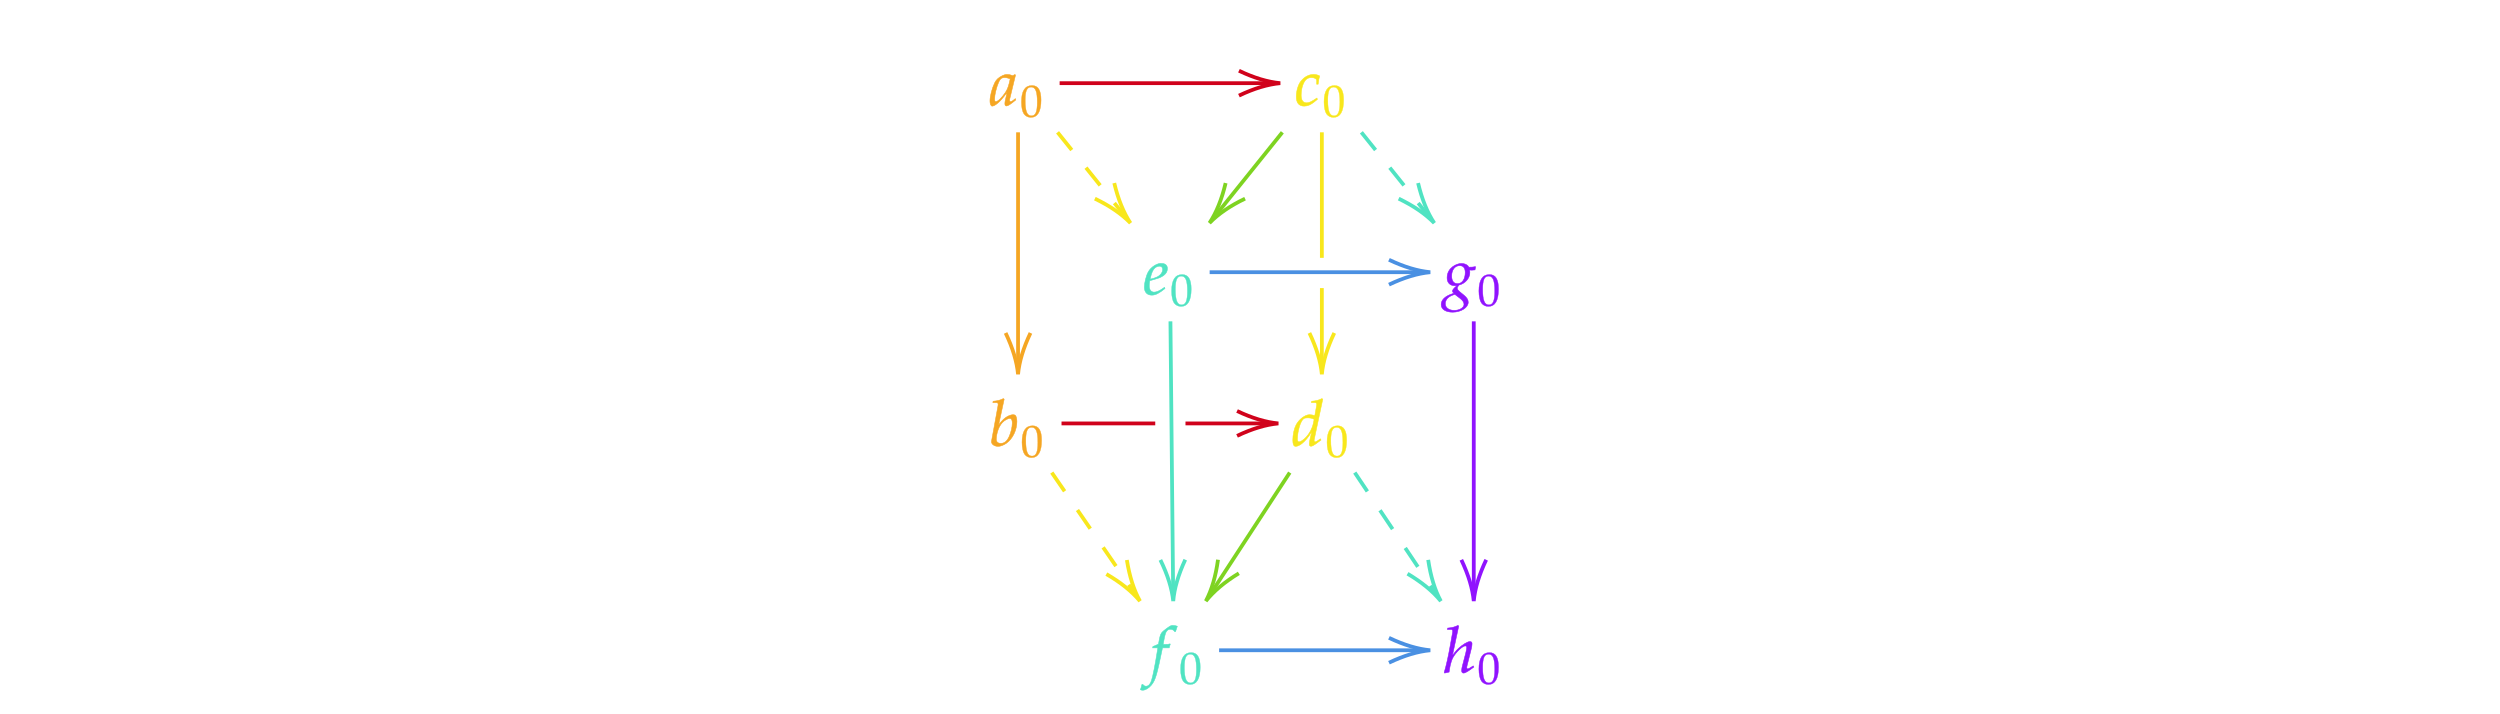
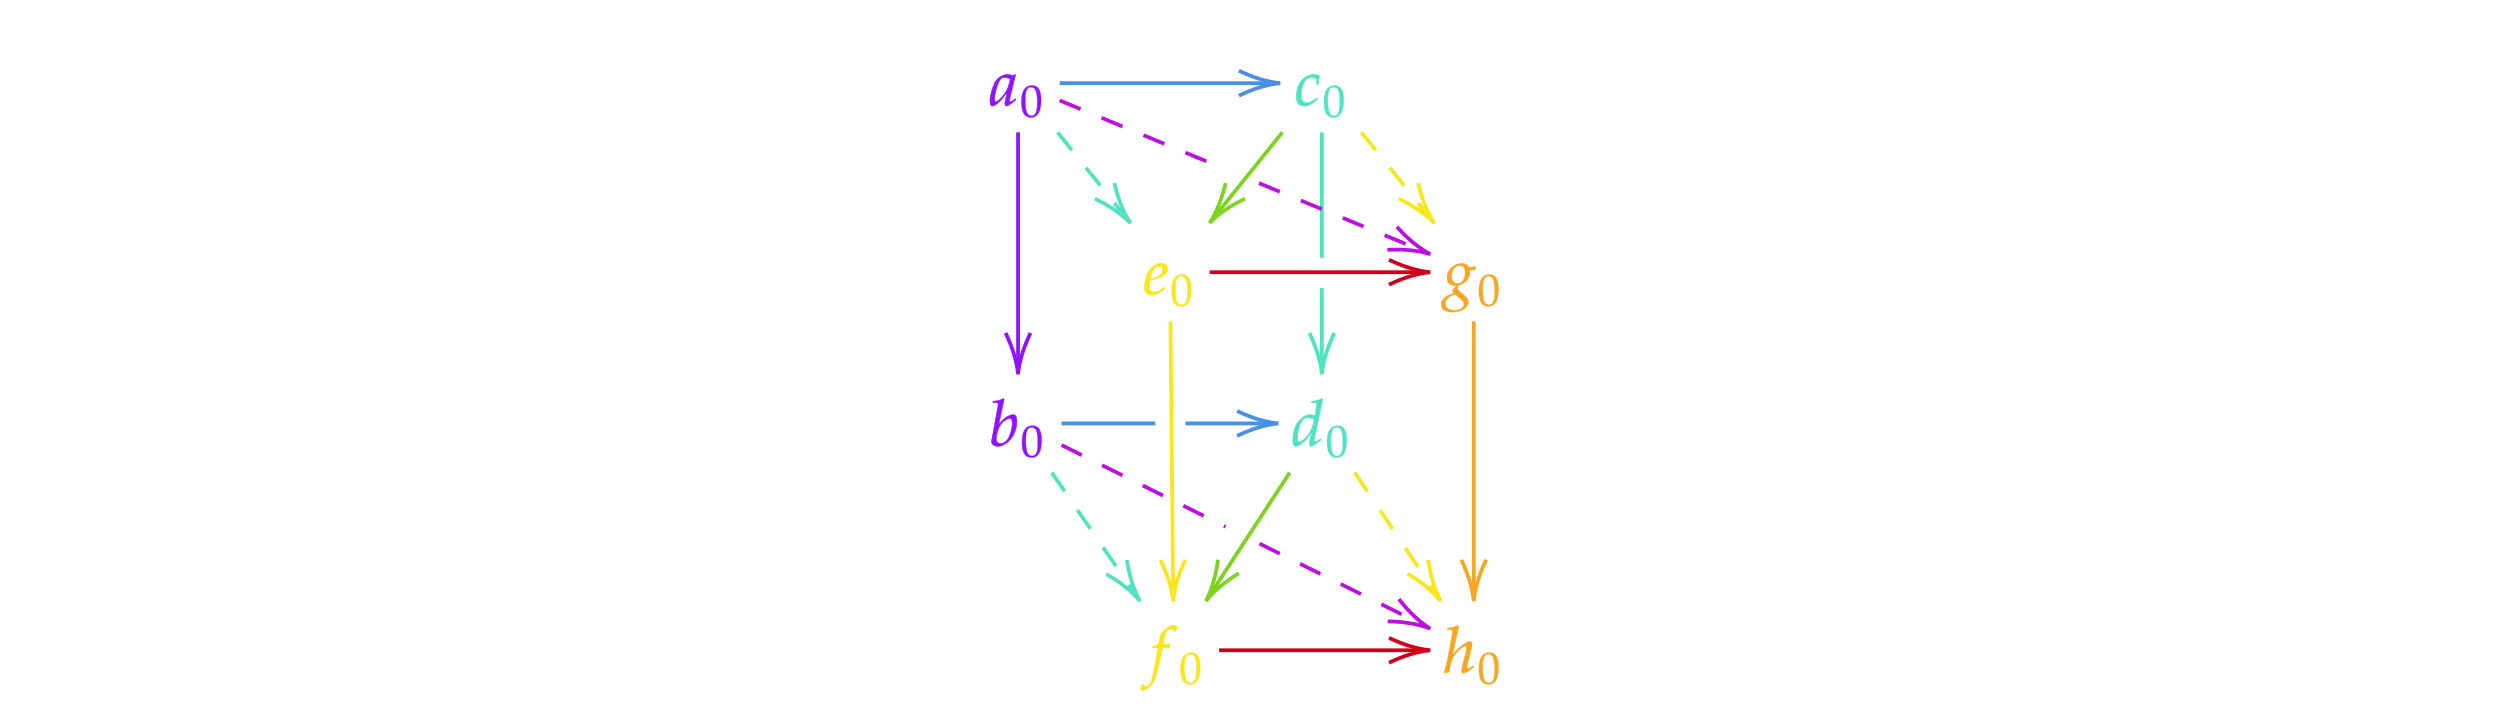
<svg xmlns="http://www.w3.org/2000/svg" x="0" y="0" width="661.267" height="188.8" style="         width:661.267px;         height:188.8px;         background: transparent;         fill: none; ">
  <svg class="role-diagram-draw-area">
    <g class="shapes-region" style="stroke: black; fill: none;">
      <g />
    </g>
    <g>
      <g class="connection-group">
        <g class="arrow-line">
-           <path class="connection real" stroke-dasharray="" d="  M280.28,22 L336.64,22" style="stroke: rgb(208, 2, 27); stroke-width: 1px; fill: none; fill-opacity: 1; stroke-opacity: 1;" />
-           <g stroke="rgb(208,2,27)" transform="matrix(-1,1.2246467991473532e-16,-1.2246467991473532e-16,-1,338.6389,22)" style="stroke: rgb(208, 2, 27); stroke-width: 1px;" stroke-opacity="1">
-             <path d=" M10.93,-3.29 Q4.96,-0.45 0,0 Q4.96,0.45 10.93,3.29" />
-           </g>
-         </g>
-       </g>
-       <g class="connection-group">
-         <g class="arrow-line">
-           <path class="connection real" stroke-dasharray="" d="  M319.96,72 L376.32,72" style="stroke: rgb(74, 144, 226); stroke-width: 1px; fill: none; fill-opacity: 1; stroke-opacity: 1;" />
-           <g stroke="rgb(74,144,226)" transform="matrix(-1,1.2246467991473532e-16,-1.2246467991473532e-16,-1,378.3189,72)" style="stroke: rgb(74, 144, 226); stroke-width: 1px;" stroke-opacity="1">
-             <path d=" M10.93,-3.29 Q4.96,-0.45 0,0 Q4.96,0.45 10.93,3.29" />
-           </g>
-         </g>
-       </g>
-       <g class="connection-group">
-         <g class="arrow-line">
-           <path class="connection real" stroke-dasharray="" d="  M322.46,172 L376.32,172" style="stroke: rgb(74, 144, 226); stroke-width: 1px; fill: none; fill-opacity: 1; stroke-opacity: 1;" />
-           <g stroke="rgb(74,144,226)" transform="matrix(-1,1.2246467991473532e-16,-1.2246467991473532e-16,-1,378.3189,172)" style="stroke: rgb(74, 144, 226); stroke-width: 1px;" stroke-opacity="1">
-             <path d=" M10.93,-3.29 Q4.96,-0.45 0,0 Q4.96,0.45 10.93,3.29" />
-           </g>
-         </g>
-       </g>
-       <g class="connection-group">
-         <g class="arrow-line">
-           <path class="connection real" stroke-dasharray="" d="  M280.78,112 L305.57,112 M313.57,112 L336.14,112" style="stroke: rgb(208, 2, 27); stroke-width: 1px; fill: none; fill-opacity: 1; stroke-opacity: 1;" />
-           <g stroke="rgb(208,2,27)" transform="matrix(-1,1.2246467991473532e-16,-1.2246467991473532e-16,-1,338.1389,112)" style="stroke: rgb(208, 2, 27); stroke-width: 1px;" stroke-opacity="1">
-             <path d=" M10.93,-3.29 Q4.96,-0.45 0,0 Q4.96,0.45 10.93,3.29" />
-           </g>
-         </g>
-       </g>
-       <g class="connection-group">
-         <g class="arrow-line">
-           <path class="connection real" stroke-dasharray="" d="  M269.28,35 L269.28,97" style="stroke: rgb(245, 166, 35); stroke-width: 1px; fill: none; fill-opacity: 1; stroke-opacity: 1;" />
-           <g stroke="rgb(245,166,35)" transform="matrix(-1.8369701987210297e-16,-1,1,-1.8369701987210297e-16,269.279,99)" style="stroke: rgb(245, 166, 35); stroke-width: 1px;" stroke-opacity="1">
-             <path d=" M10.93,-3.29 Q4.96,-0.45 0,0 Q4.96,0.45 10.93,3.29" />
-           </g>
-         </g>
-       </g>
-       <g class="connection-group">
-         <g class="arrow-line">
-           <path class="connection real" stroke-dasharray="" d="  M349.64,35 L349.64,68.2 M349.64,76.2 L349.64,97" style="stroke: rgb(248, 231, 28); stroke-width: 1px; fill: none; fill-opacity: 1; stroke-opacity: 1;" />
-           <g stroke="rgb(248,231,28)" transform="matrix(-1.8369701987210297e-16,-1,1,-1.8369701987210297e-16,349.6389,99)" style="stroke: rgb(248, 231, 28); stroke-width: 1px;" stroke-opacity="1">
-             <path d=" M10.93,-3.29 Q4.96,-0.45 0,0 Q4.96,0.45 10.93,3.29" />
-           </g>
-         </g>
-       </g>
-       <g class="connection-group">
-         <g class="arrow-line">
-           <path class="connection real" stroke-dasharray="" d="  M309.59,85 L310.31,157" style="stroke: rgb(80, 227, 194); stroke-width: 1px; fill: none; fill-opacity: 1; stroke-opacity: 1;" />
-           <g stroke="rgb(80,227,194)" transform="matrix(-0.009948213,-0.9999505,0.9999505,-0.009948213,310.3289,159)" style="stroke: rgb(80, 227, 194); stroke-width: 1px;" stroke-opacity="1">
-             <path d=" M10.93,-3.29 Q4.96,-0.45 0,0 Q4.96,0.45 10.93,3.29" />
-           </g>
-         </g>
-       </g>
-       <g class="connection-group">
-         <g class="arrow-line">
-           <path class="connection real" stroke-dasharray="" d="  M389.82,85 L389.82,157" style="stroke: rgb(144, 19, 254); stroke-width: 1px; fill: none; fill-opacity: 1; stroke-opacity: 1;" />
-           <g stroke="rgb(144,19,254)" transform="matrix(-1.8369701987210297e-16,-1,1,-1.8369701987210297e-16,389.8189,159)" style="stroke: rgb(144, 19, 254); stroke-width: 1px;" stroke-opacity="1">
-             <path d=" M10.93,-3.29 Q4.96,-0.45 0,0 Q4.96,0.45 10.93,3.29" />
-           </g>
-         </g>
-       </g>
-       <g class="connection-group">
-         <g class="arrow-line">
-           <path class="connection real" stroke-dasharray="6 6" d="  M279.73,35 L297.76,57.44" style="stroke: rgb(248, 231, 28); stroke-width: 1px; fill: none; fill-opacity: 1; stroke-opacity: 1;" />
-           <g stroke="rgb(248,231,28)" transform="matrix(-0.6264678,-0.7794473,0.7794473,-0.6264678,299.0121,59)" style="stroke: rgb(248, 231, 28); stroke-width: 1px;" stroke-opacity="1">
-             <path d=" M10.93,-3.29 Q4.96,-0.45 0,0 Q4.96,0.45 10.93,3.29" />
-           </g>
-         </g>
-       </g>
-       <g class="connection-group">
-         <g class="arrow-line">
-           <path class="connection real" stroke-dasharray="" d="  M339.19,35 L321.16,57.44" style="stroke: rgb(126, 211, 33); stroke-width: 1px; fill: none; fill-opacity: 1; stroke-opacity: 1;" />
-           <g stroke="rgb(126,211,33)" transform="matrix(0.6264678,-0.7794473,0.7794473,0.6264678,319.9057,59)" style="stroke: rgb(126, 211, 33); stroke-width: 1px;" stroke-opacity="1">
-             <path d=" M10.93,-3.29 Q4.96,-0.45 0,0 Q4.96,0.45 10.93,3.29" />
-           </g>
-         </g>
-       </g>
-       <g class="connection-group">
-         <g class="arrow-line">
-           <path class="connection real" stroke-dasharray="6 6" d="  M360.09,35 L378.12,57.44" style="stroke: rgb(80, 227, 194); stroke-width: 1px; fill: none; fill-opacity: 1; stroke-opacity: 1;" />
-           <g stroke="rgb(80,227,194)" transform="matrix(-0.6264678,-0.7794473,0.7794473,-0.6264678,379.3721,59)" style="stroke: rgb(80, 227, 194); stroke-width: 1px;" stroke-opacity="1">
-             <path d=" M10.93,-3.29 Q4.96,-0.45 0,0 Q4.96,0.45 10.93,3.29" />
-           </g>
-         </g>
-       </g>
-       <g class="connection-group">
-         <g class="arrow-line">
-           <path class="connection real" stroke-dasharray="" d="  M341.15,125 L320.04,157.33" style="stroke: rgb(126, 211, 33); stroke-width: 1px; fill: none; fill-opacity: 1; stroke-opacity: 1;" />
-           <g stroke="rgb(126,211,33)" transform="matrix(0.5466867,-0.8373373,0.8373373,0.5466867,318.9479,159)" style="stroke: rgb(126, 211, 33); stroke-width: 1px;" stroke-opacity="1">
-             <path d=" M10.93,-3.29 Q4.96,-0.45 0,0 Q4.96,0.45 10.93,3.29" />
-           </g>
-         </g>
-       </g>
-       <g class="connection-group">
-         <g class="arrow-line">
-           <path class="connection real" stroke-dasharray="6 6" d="  M358.34,125 L380,157.34" style="stroke: rgb(80, 227, 194); stroke-width: 1px; fill: none; fill-opacity: 1; stroke-opacity: 1;" />
-           <g stroke="rgb(80,227,194)" transform="matrix(-0.5564406,-0.8308874,0.8308874,-0.5564406,381.1132,159)" style="stroke: rgb(80, 227, 194); stroke-width: 1px;" stroke-opacity="1">
-             <path d=" M10.93,-3.29 Q4.96,-0.45 0,0 Q4.96,0.45 10.93,3.29" />
-           </g>
-         </g>
-       </g>
-       <g class="connection-group">
-         <g class="arrow-line">
-           <path class="connection real" stroke-dasharray="6 6" d="  M278.2,125 L300.4,157.35" style="stroke: rgb(248, 231, 28); stroke-width: 1px; fill: none; fill-opacity: 1; stroke-opacity: 1;" />
-           <g stroke="rgb(248,231,28)" transform="matrix(-0.5658308,-0.8245214,0.8245214,-0.5658308,301.5366,159)" style="stroke: rgb(248, 231, 28); stroke-width: 1px;" stroke-opacity="1">
+           <path class="connection real" stroke-dasharray="" d="  M280.28,22 L336.64,22" style="stroke: rgb(74, 144, 226); stroke-opacity: 1; stroke-width: 1px; fill: none; fill-opacity: 1;" />
+           <g stroke="rgb(74,144,226)" stroke-opacity="1" transform="matrix(-1,1.2246467991473532e-16,-1.2246467991473532e-16,-1,338.6389,22)" style="stroke: rgb(74, 144, 226); stroke-width: 1px;">
+             <path d=" M10.93,-3.29 Q4.96,-0.45 0,0 Q4.96,0.45 10.93,3.29" />
+           </g>
+         </g>
+       </g>
+       <g class="connection-group">
+         <g class="arrow-line">
+           <path class="connection real" stroke-dasharray="" d="  M319.96,72 L376.32,72" style="stroke: rgb(208, 2, 27); stroke-opacity: 1; stroke-width: 1px; fill: none; fill-opacity: 1;" />
+           <g stroke="rgb(208,2,27)" stroke-opacity="1" transform="matrix(-1,1.2246467991473532e-16,-1.2246467991473532e-16,-1,378.3189,72)" style="stroke: rgb(208, 2, 27); stroke-width: 1px;">
+             <path d=" M10.93,-3.29 Q4.96,-0.45 0,0 Q4.96,0.45 10.93,3.29" />
+           </g>
+         </g>
+       </g>
+       <g class="connection-group">
+         <g class="arrow-line">
+           <path class="connection real" stroke-dasharray="" d="  M322.46,172 L376.32,172" style="stroke: rgb(208, 2, 27); stroke-opacity: 1; stroke-width: 1px; fill: none; fill-opacity: 1;" />
+           <g stroke="rgb(208,2,27)" stroke-opacity="1" transform="matrix(-1,1.2246467991473532e-16,-1.2246467991473532e-16,-1,378.3189,172)" style="stroke: rgb(208, 2, 27); stroke-width: 1px;">
+             <path d=" M10.93,-3.29 Q4.96,-0.45 0,0 Q4.96,0.45 10.93,3.29" />
+           </g>
+         </g>
+       </g>
+       <g class="connection-group">
+         <g class="arrow-line">
+           <path class="connection real" stroke-dasharray="" d="  M280.78,112 L305.57,112 M313.57,112 L336.14,112" style="stroke: rgb(74, 144, 226); stroke-opacity: 1; stroke-width: 1px; fill: none; fill-opacity: 1;" />
+           <g stroke="rgb(74,144,226)" stroke-opacity="1" transform="matrix(-1,1.2246467991473532e-16,-1.2246467991473532e-16,-1,338.1389,112)" style="stroke: rgb(74, 144, 226); stroke-width: 1px;">
+             <path d=" M10.93,-3.29 Q4.96,-0.45 0,0 Q4.96,0.45 10.93,3.29" />
+           </g>
+         </g>
+       </g>
+       <g class="connection-group">
+         <g class="arrow-line">
+           <path class="connection real" stroke-dasharray="" d="  M269.28,35 L269.28,97" style="stroke: rgb(144, 19, 254); stroke-opacity: 1; stroke-width: 1px; fill: none; fill-opacity: 1;" />
+           <g stroke="rgb(144,19,254)" stroke-opacity="1" transform="matrix(-1.8369701987210297e-16,-1,1,-1.8369701987210297e-16,269.279,99)" style="stroke: rgb(144, 19, 254); stroke-width: 1px;">
+             <path d=" M10.93,-3.29 Q4.96,-0.45 0,0 Q4.96,0.45 10.93,3.29" />
+           </g>
+         </g>
+       </g>
+       <g class="connection-group">
+         <g class="arrow-line">
+           <path class="connection real" stroke-dasharray="" d="  M349.64,35 L349.64,68.2 M349.64,76.2 L349.64,97" style="stroke: rgb(80, 227, 194); stroke-opacity: 1; stroke-width: 1px; fill: none; fill-opacity: 1;" />
+           <g stroke="rgb(80,227,194)" stroke-opacity="1" transform="matrix(-1.8369701987210297e-16,-1,1,-1.8369701987210297e-16,349.6389,99)" style="stroke: rgb(80, 227, 194); stroke-width: 1px;">
+             <path d=" M10.93,-3.29 Q4.96,-0.45 0,0 Q4.96,0.45 10.93,3.29" />
+           </g>
+         </g>
+       </g>
+       <g class="connection-group">
+         <g class="arrow-line">
+           <path class="connection real" stroke-dasharray="" d="  M309.59,85 L310.31,157" style="stroke: rgb(248, 231, 28); stroke-opacity: 1; stroke-width: 1px; fill: none; fill-opacity: 1;" />
+           <g stroke="rgb(248,231,28)" stroke-opacity="1" transform="matrix(-0.009948213,-0.9999505,0.9999505,-0.009948213,310.3289,159)" style="stroke: rgb(248, 231, 28); stroke-width: 1px;">
+             <path d=" M10.93,-3.29 Q4.96,-0.45 0,0 Q4.96,0.45 10.93,3.29" />
+           </g>
+         </g>
+       </g>
+       <g class="connection-group">
+         <g class="arrow-line">
+           <path class="connection real" stroke-dasharray="" d="  M389.82,85 L389.82,157" style="stroke: rgb(245, 166, 35); stroke-opacity: 1; stroke-width: 1px; fill: none; fill-opacity: 1;" />
+           <g stroke="rgb(245,166,35)" stroke-opacity="1" transform="matrix(-1.8369701987210297e-16,-1,1,-1.8369701987210297e-16,389.8189,159)" style="stroke: rgb(245, 166, 35); stroke-width: 1px;">
+             <path d=" M10.93,-3.29 Q4.96,-0.45 0,0 Q4.96,0.45 10.93,3.29" />
+           </g>
+         </g>
+       </g>
+       <g class="connection-group">
+         <g class="arrow-line">
+           <path class="connection real" stroke-dasharray="6 6" d="  M279.73,35 L297.76,57.44" style="stroke: rgb(80, 227, 194); stroke-opacity: 1; stroke-width: 1px; fill: none; fill-opacity: 1;" />
+           <g stroke="rgb(80,227,194)" stroke-opacity="1" transform="matrix(-0.6264678,-0.7794473,0.7794473,-0.6264678,299.0121,59)" style="stroke: rgb(80, 227, 194); stroke-width: 1px;">
+             <path d=" M10.93,-3.29 Q4.96,-0.45 0,0 Q4.96,0.45 10.93,3.29" />
+           </g>
+         </g>
+       </g>
+       <g class="connection-group">
+         <g class="arrow-line">
+           <path class="connection real" stroke-dasharray="" d="  M339.19,35 L321.16,57.44" style="stroke: rgb(126, 211, 33); stroke-opacity: 1; stroke-width: 1px; fill: none; fill-opacity: 1;" />
+           <g stroke="rgb(126,211,33)" stroke-opacity="1" transform="matrix(0.6264678,-0.7794473,0.7794473,0.6264678,319.9057,59)" style="stroke: rgb(126, 211, 33); stroke-width: 1px;">
+             <path d=" M10.93,-3.29 Q4.96,-0.45 0,0 Q4.96,0.45 10.93,3.29" />
+           </g>
+         </g>
+       </g>
+       <g class="connection-group">
+         <g class="arrow-line">
+           <path class="connection real" stroke-dasharray="6 6" d="  M360.09,35 L378.12,57.44" style="stroke: rgb(248, 231, 28); stroke-opacity: 1; stroke-width: 1px; fill: none; fill-opacity: 1;" />
+           <g stroke="rgb(248,231,28)" stroke-opacity="1" transform="matrix(-0.6264678,-0.7794473,0.7794473,-0.6264678,379.3721,59)" style="stroke: rgb(248, 231, 28); stroke-width: 1px;">
+             <path d=" M10.93,-3.29 Q4.96,-0.45 0,0 Q4.96,0.45 10.93,3.29" />
+           </g>
+         </g>
+       </g>
+       <g class="connection-group">
+         <g class="arrow-line">
+           <path class="connection real" stroke-dasharray="" d="  M341.15,125 L320.04,157.33" style="stroke: rgb(126, 211, 33); stroke-opacity: 1; stroke-width: 1px; fill: none; fill-opacity: 1;" />
+           <g stroke="rgb(126,211,33)" stroke-opacity="1" transform="matrix(0.5466867,-0.8373373,0.8373373,0.5466867,318.9479,159)" style="stroke: rgb(126, 211, 33); stroke-width: 1px;">
+             <path d=" M10.93,-3.29 Q4.96,-0.45 0,0 Q4.96,0.45 10.93,3.29" />
+           </g>
+         </g>
+       </g>
+       <g class="connection-group">
+         <g class="arrow-line">
+           <path class="connection real" stroke-dasharray="6 6" d="  M358.34,125 L380,157.34" style="stroke: rgb(248, 231, 28); stroke-opacity: 1; stroke-width: 1px; fill: none; fill-opacity: 1;" />
+           <g stroke="rgb(248,231,28)" stroke-opacity="1" transform="matrix(-0.5564406,-0.8308874,0.8308874,-0.5564406,381.1132,159)" style="stroke: rgb(248, 231, 28); stroke-width: 1px;">
+             <path d=" M10.93,-3.29 Q4.96,-0.45 0,0 Q4.96,0.45 10.93,3.29" />
+           </g>
+         </g>
+       </g>
+       <g class="connection-group">
+         <g class="arrow-line">
+           <path class="connection real" stroke-dasharray="6 6" d="  M278.2,125 L300.4,157.35" style="stroke: rgb(80, 227, 194); stroke-opacity: 1; stroke-width: 1px; fill: none; fill-opacity: 1;" />
+           <g stroke="rgb(80,227,194)" stroke-opacity="1" transform="matrix(-0.5658308,-0.8245214,0.8245214,-0.5658308,301.5366,159)" style="stroke: rgb(80, 227, 194); stroke-width: 1px;">
+             <path d=" M10.93,-3.29 Q4.96,-0.45 0,0 Q4.96,0.45 10.93,3.29" />
+           </g>
+         </g>
+       </g>
+       <g class="connection-group">
+         <g class="arrow-line">
+           <path class="connection real" stroke-dasharray="6 6" d="  M280.28,26.56 L323.76,44.6 M332.99,48.43 L376.47,66.46" style="stroke: rgb(189, 16, 224); stroke-width: 1px; fill: none; fill-opacity: 1; stroke-opacity: 1;" />
+           <g stroke="rgb(189,16,224)" transform="matrix(-0.923679,-0.3831671,0.3831671,-0.923679,378.3189,67.2298)" style="stroke: rgb(189, 16, 224); stroke-width: 1px;" stroke-opacity="1">
+             <path d=" M10.93,-3.29 Q4.96,-0.45 0,0 Q4.96,0.45 10.93,3.29" />
+           </g>
+         </g>
+       </g>
+       <g class="connection-group">
+         <g class="arrow-line">
+           <path class="connection real" stroke-dasharray="6 6" d="  M280.78,117.72 L324.18,139.33 M333.13,143.78 L376.53,165.38" style="stroke: rgb(189, 16, 224); stroke-width: 1px; fill: none; fill-opacity: 1; stroke-opacity: 1;" />
+           <g stroke="rgb(189,16,224)" transform="matrix(-0.8952456,-0.4455729,0.4455729,-0.8952456,378.3189,166.2758)" style="stroke: rgb(189, 16, 224); stroke-width: 1px;" stroke-opacity="1">
            <path d=" M10.93,-3.29 Q4.96,-0.45 0,0 Q4.96,0.45 10.93,3.29" />
          </g>
        </g>
      </g>
    </g>
    <g />
    <g />
  </svg>
  <svg width="660" height="187.533" style="width:660px;height:187.533px;font-family:Asana-Math, Asana;background:transparent;">
    <g>
      <g>
        <g>
-           <g transform="matrix(1,0,0,1,261.7834,27.88333)">
-             <path transform="matrix(0.017,0,0,-0.017,0,0)" d="M271 204L242 77C238 60 236 42 236 26C236 4 245 -9 260 -9C283 -9 324 17 406 85L399 106C375 86 346 59 324 59C315 59 309 68 309 82C309 87 309 90 310 93L402 472L392 481L359 463C318 478 301 482 274 482C246 482 226 477 199 464C137 433 104 403 79 354C35 265 4 145 4 67C4 23 19 -11 38 -11C75 -11 155 41 271 204ZM319 414C297 305 278 253 244 201C187 117 126 59 94 59C82 59 76 72 76 99C76 163 104 280 139 360C163 415 186 433 234 433C257 433 275 429 319 414Z" stroke="rgb(245,166,35)" stroke-opacity="1" stroke-width="8" fill="rgb(245,166,35)" fill-opacity="1" />
-           </g>
-         </g>
-         <g>
-           <g>
-             <g>
-               <g>
-                 <g transform="matrix(1,0,0,1,269.8333,30.81666)">
+           <g transform="matrix(1,0,0,1,261.7834,27.88336)">
+             <path transform="matrix(0.017,0,0,-0.017,0,0)" d="M271 204L242 77C238 60 236 42 236 26C236 4 245 -9 260 -9C283 -9 324 17 406 85L399 106C375 86 346 59 324 59C315 59 309 68 309 82C309 87 309 90 310 93L402 472L392 481L359 463C318 478 301 482 274 482C246 482 226 477 199 464C137 433 104 403 79 354C35 265 4 145 4 67C4 23 19 -11 38 -11C75 -11 155 41 271 204ZM319 414C297 305 278 253 244 201C187 117 126 59 94 59C82 59 76 72 76 99C76 163 104 280 139 360C163 415 186 433 234 433C257 433 275 429 319 414Z" stroke="rgb(144,19,254)" stroke-opacity="1" stroke-width="8" fill="rgb(144,19,254)" fill-opacity="1" />
+           </g>
+         </g>
+         <g>
+           <g>
+             <g>
+               <g>
+                 <g transform="matrix(1,0,0,1,269.8333,30.81669)">
+                   <path transform="matrix(0.0119,0,0,-0.0119,0,0)" d="M263 689C108 689 29 566 29 324C29 207 50 106 85 57C120 8 176 -20 238 -20C389 -20 465 110 465 366C465 585 400 689 263 689ZM245 654C342 654 381 556 381 316C381 103 343 15 251 15C154 15 113 116 113 360C113 571 150 654 245 654Z" stroke="rgb(144,19,254)" stroke-opacity="1" stroke-width="8" fill="rgb(144,19,254)" fill-opacity="1" />
+                 </g>
+               </g>
+             </g>
+           </g>
+         </g>
+       </g>
+     </g>
+     <g>
+       <g>
+         <g>
+           <g transform="matrix(1,0,0,1,342.45,27.88336)">
+             <path transform="matrix(0.017,0,0,-0.017,0,0)" d="M342 330L365 330C373 395 380 432 389 458C365 473 330 482 293 482C248 483 175 463 118 400C64 352 25 241 25 136C25 40 67 -11 147 -11C201 -11 249 9 304 54L354 95L346 115L331 105C259 57 221 40 186 40C130 40 101 80 101 159C101 267 136 371 185 409C206 425 230 433 261 433C306 433 342 414 342 390Z" stroke="rgb(80,227,194)" stroke-opacity="1" stroke-width="8" fill="rgb(80,227,194)" fill-opacity="1" />
+           </g>
+         </g>
+         <g>
+           <g>
+             <g>
+               <g>
+                 <g transform="matrix(1,0,0,1,349.8667,30.81669)">
+                   <path transform="matrix(0.0119,0,0,-0.0119,0,0)" d="M263 689C108 689 29 566 29 324C29 207 50 106 85 57C120 8 176 -20 238 -20C389 -20 465 110 465 366C465 585 400 689 263 689ZM245 654C342 654 381 556 381 316C381 103 343 15 251 15C154 15 113 116 113 360C113 571 150 654 245 654Z" stroke="rgb(80,227,194)" stroke-opacity="1" stroke-width="8" fill="rgb(80,227,194)" fill-opacity="1" />
+                 </g>
+               </g>
+             </g>
+           </g>
+         </g>
+       </g>
+     </g>
+     <g>
+       <g>
+         <g>
+           <g transform="matrix(1,0,0,1,302.4333,77.8667)">
+             <path transform="matrix(0.017,0,0,-0.017,0,0)" d="M328 111L304 94C251 56 203 36 167 36C120 36 91 73 91 133C91 158 94 185 99 214C116 218 225 248 250 259C335 296 374 342 374 404C374 451 340 482 290 482C222 496 112 423 75 349C45 299 15 180 15 113C15 35 59 -11 131 -11C188 -11 244 17 336 92ZM113 274C130 343 150 386 179 412C197 428 228 440 252 440C281 440 300 420 300 388C300 344 265 297 213 272C185 258 149 247 104 237Z" stroke="rgb(248,231,28)" stroke-opacity="1" stroke-width="8" fill="rgb(248,231,28)" fill-opacity="1" />
+           </g>
+         </g>
+         <g>
+           <g>
+             <g>
+               <g>
+                 <g transform="matrix(1,0,0,1,309.55,80.80002)">
+                   <path transform="matrix(0.0119,0,0,-0.0119,0,0)" d="M263 689C108 689 29 566 29 324C29 207 50 106 85 57C120 8 176 -20 238 -20C389 -20 465 110 465 366C465 585 400 689 263 689ZM245 654C342 654 381 556 381 316C381 103 343 15 251 15C154 15 113 116 113 360C113 571 150 654 245 654Z" stroke="rgb(248,231,28)" stroke-opacity="1" stroke-width="8" fill="rgb(248,231,28)" fill-opacity="1" />
+                 </g>
+               </g>
+             </g>
+           </g>
+         </g>
+       </g>
+     </g>
+     <g>
+       <g>
+         <g>
+           <g transform="matrix(1,0,0,1,381.8333,77.8667)">
+             <path transform="matrix(0.017,0,0,-0.017,0,0)" d="M275 482C208 482 55 419 55 259C55 182 100 136 177 136C185 136 196 136 207 137L166 99C150 84 139 66 139 52C139 42 146 31 160 19C91 -4 -37 -48 -37 -159C-37 -230 33 -276 142 -276C271 -276 384 -204 384 -121C384 -85 363 -49 320 -14L260 35C226 62 213 81 213 100C213 114 228 128 240 146C338 170 409 253 409 342C409 357 406 376 405 380C422 378 430 378 439 378C456 378 466 379 489 382L498 427L495 433C467 426 447 424 393 424C393 425 369 482 275 482ZM176 1L253 -58C299 -94 318 -121 318 -154C318 -206 249 -248 166 -248C84 -248 27 -206 27 -145C27 -43 137 -11 176 1ZM250 448C308 448 337 412 337 341C337 238 289 168 219 168C158 168 126 209 126 288C126 383 177 448 250 448Z" stroke="rgb(245,166,35)" stroke-opacity="1" stroke-width="8" fill="rgb(245,166,35)" fill-opacity="1" />
+           </g>
+         </g>
+         <g>
+           <g>
+             <g>
+               <g>
+                 <g transform="matrix(1,0,0,1,390.8333,80.80002)">
                  <path transform="matrix(0.0119,0,0,-0.0119,0,0)" d="M263 689C108 689 29 566 29 324C29 207 50 106 85 57C120 8 176 -20 238 -20C389 -20 465 110 465 366C465 585 400 689 263 689ZM245 654C342 654 381 556 381 316C381 103 343 15 251 15C154 15 113 116 113 360C113 571 150 654 245 654Z" stroke="rgb(245,166,35)" stroke-opacity="1" stroke-width="8" fill="rgb(245,166,35)" fill-opacity="1" />
                </g>
              </g>
            </g>
          </g>
        </g>
      </g>
    </g>
    <g>
      <g>
        <g>
-           <g transform="matrix(1,0,0,1,342.45,27.88333)">
-             <path transform="matrix(0.017,0,0,-0.017,0,0)" d="M342 330L365 330C373 395 380 432 389 458C365 473 330 482 293 482C248 483 175 463 118 400C64 352 25 241 25 136C25 40 67 -11 147 -11C201 -11 249 9 304 54L354 95L346 115L331 105C259 57 221 40 186 40C130 40 101 80 101 159C101 267 136 371 185 409C206 425 230 433 261 433C306 433 342 414 342 390Z" stroke="rgb(248,231,28)" stroke-opacity="1" stroke-width="8" fill="rgb(248,231,28)" fill-opacity="1" />
-           </g>
-         </g>
-         <g>
-           <g>
-             <g>
-               <g>
-                 <g transform="matrix(1,0,0,1,349.8667,30.81666)">
+           <g transform="matrix(1,0,0,1,261.6167,117.8834)">
+             <path transform="matrix(0.017,0,0,-0.017,0,0)" d="M235 722L223 733C171 707 135 698 63 691L59 670L107 670C131 670 141 663 141 646C141 639 140 628 139 622L38 71C37 68 37 64 37 61C37 22 85 -11 140 -11C177 -11 228 8 271 39C367 107 433 244 433 376C433 414 424 453 412 468C405 477 392 482 377 482C353 482 323 474 295 460C244 433 211 403 149 324ZM322 424C348 424 361 401 361 352C361 288 340 202 310 137C277 68 237 36 183 36C137 36 112 59 112 101C112 135 127 276 208 361C241 395 293 424 322 424Z" stroke="rgb(144,19,254)" stroke-opacity="1" stroke-width="8" fill="rgb(144,19,254)" fill-opacity="1" />
+           </g>
+         </g>
+         <g>
+           <g>
+             <g>
+               <g>
+                 <g transform="matrix(1,0,0,1,269.9834,120.8)">
+                   <path transform="matrix(0.0119,0,0,-0.0119,0,0)" d="M263 689C108 689 29 566 29 324C29 207 50 106 85 57C120 8 176 -20 238 -20C389 -20 465 110 465 366C465 585 400 689 263 689ZM245 654C342 654 381 556 381 316C381 103 343 15 251 15C154 15 113 116 113 360C113 571 150 654 245 654Z" stroke="rgb(144,19,254)" stroke-opacity="1" stroke-width="8" fill="rgb(144,19,254)" fill-opacity="1" />
+                 </g>
+               </g>
+             </g>
+           </g>
+         </g>
+       </g>
+     </g>
+     <g>
+       <g>
+         <g>
+           <g transform="matrix(1,0,0,1,341.6667,117.8834)">
+             <path transform="matrix(0.017,0,0,-0.017,0,0)" d="M483 722L471 733C419 707 383 698 311 691L307 670L355 670C379 670 389 663 389 646C389 638 388 629 387 622L359 468C329 477 302 482 277 482C208 482 114 410 68 323C37 265 17 170 17 86C17 21 32 -11 61 -11C88 -11 125 6 159 33C213 77 246 116 313 217L290 126C279 82 274 50 274 24C274 3 283 -9 300 -9C317 -9 341 3 375 28L456 88L446 107L402 76C388 66 372 59 363 59C355 59 349 68 349 82C349 90 350 99 357 128ZM114 59C98 59 89 73 89 98C89 224 135 380 184 418C197 428 216 433 243 433C287 433 316 427 349 410L337 351C300 171 159 59 114 59Z" stroke="rgb(80,227,194)" stroke-opacity="1" stroke-width="8" fill="rgb(80,227,194)" fill-opacity="1" />
+           </g>
+         </g>
+         <g>
+           <g>
+             <g>
+               <g>
+                 <g transform="matrix(1,0,0,1,350.6667,120.8)">
+                   <path transform="matrix(0.0119,0,0,-0.0119,0,0)" d="M263 689C108 689 29 566 29 324C29 207 50 106 85 57C120 8 176 -20 238 -20C389 -20 465 110 465 366C465 585 400 689 263 689ZM245 654C342 654 381 556 381 316C381 103 343 15 251 15C154 15 113 116 113 360C113 571 150 654 245 654Z" stroke="rgb(80,227,194)" stroke-opacity="1" stroke-width="8" fill="rgb(80,227,194)" fill-opacity="1" />
+                 </g>
+               </g>
+             </g>
+           </g>
+         </g>
+       </g>
+     </g>
+     <g>
+       <g>
+         <g>
+           <g transform="matrix(1,0,0,1,302.0667,177.8834)">
+             <path transform="matrix(0.017,0,0,-0.017,0,0)" d="M345 437L329 437L350 549C366 635 394 673 440 673C470 673 497 658 512 634L522 638C527 654 537 685 545 705L550 720C534 727 503 733 480 733C469 733 453 730 445 726C421 715 339 654 316 630C294 608 282 578 271 521L256 442C215 422 195 414 170 405L165 383L246 383L237 327C207 132 170 -54 148 -123C130 -182 100 -213 64 -213C41 -213 30 -206 12 -184L-2 -188C-6 -211 -20 -259 -25 -268C-16 -273 -1 -276 10 -276C51 -276 105 -245 144 -198C215 -114 235 -18 319 383L423 383C427 402 434 425 440 439L436 446C407 439 408 437 345 437Z" stroke="rgb(248,231,28)" stroke-opacity="1" stroke-width="8" fill="rgb(248,231,28)" fill-opacity="1" />
+           </g>
+         </g>
+         <g>
+           <g>
+             <g>
+               <g>
+                 <g transform="matrix(1,0,0,1,311.9333,180.8167)">
                  <path transform="matrix(0.0119,0,0,-0.0119,0,0)" d="M263 689C108 689 29 566 29 324C29 207 50 106 85 57C120 8 176 -20 238 -20C389 -20 465 110 465 366C465 585 400 689 263 689ZM245 654C342 654 381 556 381 316C381 103 343 15 251 15C154 15 113 116 113 360C113 571 150 654 245 654Z" stroke="rgb(248,231,28)" stroke-opacity="1" stroke-width="8" fill="rgb(248,231,28)" fill-opacity="1" />
                </g>
              </g>
            </g>
          </g>
        </g>
      </g>
    </g>
    <g>
      <g>
        <g>
-           <g transform="matrix(1,0,0,1,302.4333,77.88333)">
-             <path transform="matrix(0.017,0,0,-0.017,0,0)" d="M328 111L304 94C251 56 203 36 167 36C120 36 91 73 91 133C91 158 94 185 99 214C116 218 225 248 250 259C335 296 374 342 374 404C374 451 340 482 290 482C222 496 112 423 75 349C45 299 15 180 15 113C15 35 59 -11 131 -11C188 -11 244 17 336 92ZM113 274C130 343 150 386 179 412C197 428 228 440 252 440C281 440 300 420 300 388C300 344 265 297 213 272C185 258 149 247 104 237Z" stroke="rgb(80,227,194)" stroke-opacity="1" stroke-width="8" fill="rgb(80,227,194)" fill-opacity="1" />
-           </g>
-         </g>
-         <g>
-           <g>
-             <g>
-               <g>
-                 <g transform="matrix(1,0,0,1,309.55,80.81666)">
-                   <path transform="matrix(0.0119,0,0,-0.0119,0,0)" d="M263 689C108 689 29 566 29 324C29 207 50 106 85 57C120 8 176 -20 238 -20C389 -20 465 110 465 366C465 585 400 689 263 689ZM245 654C342 654 381 556 381 316C381 103 343 15 251 15C154 15 113 116 113 360C113 571 150 654 245 654Z" stroke="rgb(80,227,194)" stroke-opacity="1" stroke-width="8" fill="rgb(80,227,194)" fill-opacity="1" />
-                 </g>
-               </g>
-             </g>
-           </g>
-         </g>
-       </g>
-     </g>
-     <g>
-       <g>
-         <g>
-           <g transform="matrix(1,0,0,1,381.8333,77.88333)">
-             <path transform="matrix(0.017,0,0,-0.017,0,0)" d="M275 482C208 482 55 419 55 259C55 182 100 136 177 136C185 136 196 136 207 137L166 99C150 84 139 66 139 52C139 42 146 31 160 19C91 -4 -37 -48 -37 -159C-37 -230 33 -276 142 -276C271 -276 384 -204 384 -121C384 -85 363 -49 320 -14L260 35C226 62 213 81 213 100C213 114 228 128 240 146C338 170 409 253 409 342C409 357 406 376 405 380C422 378 430 378 439 378C456 378 466 379 489 382L498 427L495 433C467 426 447 424 393 424C393 425 369 482 275 482ZM176 1L253 -58C299 -94 318 -121 318 -154C318 -206 249 -248 166 -248C84 -248 27 -206 27 -145C27 -43 137 -11 176 1ZM250 448C308 448 337 412 337 341C337 238 289 168 219 168C158 168 126 209 126 288C126 383 177 448 250 448Z" stroke="rgb(144,19,254)" stroke-opacity="1" stroke-width="8" fill="rgb(144,19,254)" fill-opacity="1" />
-           </g>
-         </g>
-         <g>
-           <g>
-             <g>
-               <g>
-                 <g transform="matrix(1,0,0,1,390.8333,80.81666)">
-                   <path transform="matrix(0.0119,0,0,-0.0119,0,0)" d="M263 689C108 689 29 566 29 324C29 207 50 106 85 57C120 8 176 -20 238 -20C389 -20 465 110 465 366C465 585 400 689 263 689ZM245 654C342 654 381 556 381 316C381 103 343 15 251 15C154 15 113 116 113 360C113 571 150 654 245 654Z" stroke="rgb(144,19,254)" stroke-opacity="1" stroke-width="8" fill="rgb(144,19,254)" fill-opacity="1" />
-                 </g>
-               </g>
-             </g>
-           </g>
-         </g>
-       </g>
-     </g>
-     <g>
-       <g>
-         <g>
-           <g transform="matrix(1,0,0,1,261.6167,117.8833)">
-             <path transform="matrix(0.017,0,0,-0.017,0,0)" d="M235 722L223 733C171 707 135 698 63 691L59 670L107 670C131 670 141 663 141 646C141 639 140 628 139 622L38 71C37 68 37 64 37 61C37 22 85 -11 140 -11C177 -11 228 8 271 39C367 107 433 244 433 376C433 414 424 453 412 468C405 477 392 482 377 482C353 482 323 474 295 460C244 433 211 403 149 324ZM322 424C348 424 361 401 361 352C361 288 340 202 310 137C277 68 237 36 183 36C137 36 112 59 112 101C112 135 127 276 208 361C241 395 293 424 322 424Z" stroke="rgb(245,166,35)" stroke-opacity="1" stroke-width="8" fill="rgb(245,166,35)" fill-opacity="1" />
-           </g>
-         </g>
-         <g>
-           <g>
-             <g>
-               <g>
-                 <g transform="matrix(1,0,0,1,269.9834,120.8167)">
+           <g transform="matrix(1,0,0,1,381.8333,177.8834)">
+             <path transform="matrix(0.017,0,0,-0.017,0,0)" d="M236 722L224 733C179 711 138 697 64 691L60 670L108 670C126 670 142 667 142 647C142 641 142 632 140 622L98 388C78 272 36 80 10 2L17 -9L86 7C94 64 108 164 148 236C193 317 296 414 338 414C349 414 360 407 360 393C360 375 355 342 345 303L294 107C288 85 281 55 281 31C281 6 291 -9 312 -9C344 -9 412 41 471 85L461 103L435 86C412 71 386 56 374 56C367 56 361 65 361 76C361 88 364 101 368 116L432 372C438 398 443 423 443 447C443 464 437 482 411 482C376 482 299 437 231 374C198 343 172 308 144 273L140 275Z" stroke="rgb(245,166,35)" stroke-opacity="1" stroke-width="8" fill="rgb(245,166,35)" fill-opacity="1" />
+           </g>
+         </g>
+         <g>
+           <g>
+             <g>
+               <g>
+                 <g transform="matrix(1,0,0,1,390.8333,180.8167)">
                  <path transform="matrix(0.0119,0,0,-0.0119,0,0)" d="M263 689C108 689 29 566 29 324C29 207 50 106 85 57C120 8 176 -20 238 -20C389 -20 465 110 465 366C465 585 400 689 263 689ZM245 654C342 654 381 556 381 316C381 103 343 15 251 15C154 15 113 116 113 360C113 571 150 654 245 654Z" stroke="rgb(245,166,35)" stroke-opacity="1" stroke-width="8" fill="rgb(245,166,35)" fill-opacity="1" />
                </g>
              </g>
            </g>
          </g>
        </g>
      </g>
    </g>
    <g>
      <g>
        <g>
-           <g transform="matrix(1,0,0,1,341.6667,117.8833)">
-             <path transform="matrix(0.017,0,0,-0.017,0,0)" d="M483 722L471 733C419 707 383 698 311 691L307 670L355 670C379 670 389 663 389 646C389 638 388 629 387 622L359 468C329 477 302 482 277 482C208 482 114 410 68 323C37 265 17 170 17 86C17 21 32 -11 61 -11C88 -11 125 6 159 33C213 77 246 116 313 217L290 126C279 82 274 50 274 24C274 3 283 -9 300 -9C317 -9 341 3 375 28L456 88L446 107L402 76C388 66 372 59 363 59C355 59 349 68 349 82C349 90 350 99 357 128ZM114 59C98 59 89 73 89 98C89 224 135 380 184 418C197 428 216 433 243 433C287 433 316 427 349 410L337 351C300 171 159 59 114 59Z" stroke="rgb(248,231,28)" stroke-opacity="1" stroke-width="8" fill="rgb(248,231,28)" fill-opacity="1" />
-           </g>
-         </g>
-         <g>
-           <g>
-             <g>
-               <g>
-                 <g transform="matrix(1,0,0,1,350.6667,120.8167)">
-                   <path transform="matrix(0.0119,0,0,-0.0119,0,0)" d="M263 689C108 689 29 566 29 324C29 207 50 106 85 57C120 8 176 -20 238 -20C389 -20 465 110 465 366C465 585 400 689 263 689ZM245 654C342 654 381 556 381 316C381 103 343 15 251 15C154 15 113 116 113 360C113 571 150 654 245 654Z" stroke="rgb(248,231,28)" stroke-opacity="1" stroke-width="8" fill="rgb(248,231,28)" fill-opacity="1" />
-                 </g>
-               </g>
-             </g>
-           </g>
-         </g>
-       </g>
-     </g>
-     <g>
-       <g>
-         <g>
-           <g transform="matrix(1,0,0,1,302.0667,177.8833)">
-             <path transform="matrix(0.017,0,0,-0.017,0,0)" d="M345 437L329 437L350 549C366 635 394 673 440 673C470 673 497 658 512 634L522 638C527 654 537 685 545 705L550 720C534 727 503 733 480 733C469 733 453 730 445 726C421 715 339 654 316 630C294 608 282 578 271 521L256 442C215 422 195 414 170 405L165 383L246 383L237 327C207 132 170 -54 148 -123C130 -182 100 -213 64 -213C41 -213 30 -206 12 -184L-2 -188C-6 -211 -20 -259 -25 -268C-16 -273 -1 -276 10 -276C51 -276 105 -245 144 -198C215 -114 235 -18 319 383L423 383C427 402 434 425 440 439L436 446C407 439 408 437 345 437Z" stroke="rgb(80,227,194)" stroke-opacity="1" stroke-width="8" fill="rgb(80,227,194)" fill-opacity="1" />
-           </g>
-         </g>
-         <g>
-           <g>
-             <g>
-               <g>
-                 <g transform="matrix(1,0,0,1,311.9333,180.8167)">
-                   <path transform="matrix(0.0119,0,0,-0.0119,0,0)" d="M263 689C108 689 29 566 29 324C29 207 50 106 85 57C120 8 176 -20 238 -20C389 -20 465 110 465 366C465 585 400 689 263 689ZM245 654C342 654 381 556 381 316C381 103 343 15 251 15C154 15 113 116 113 360C113 571 150 654 245 654Z" stroke="rgb(80,227,194)" stroke-opacity="1" stroke-width="8" fill="rgb(80,227,194)" fill-opacity="1" />
-                 </g>
-               </g>
-             </g>
-           </g>
-         </g>
-       </g>
-     </g>
-     <g>
-       <g>
-         <g>
-           <g transform="matrix(1,0,0,1,381.8333,177.8833)">
-             <path transform="matrix(0.017,0,0,-0.017,0,0)" d="M236 722L224 733C179 711 138 697 64 691L60 670L108 670C126 670 142 667 142 647C142 641 142 632 140 622L98 388C78 272 36 80 10 2L17 -9L86 7C94 64 108 164 148 236C193 317 296 414 338 414C349 414 360 407 360 393C360 375 355 342 345 303L294 107C288 85 281 55 281 31C281 6 291 -9 312 -9C344 -9 412 41 471 85L461 103L435 86C412 71 386 56 374 56C367 56 361 65 361 76C361 88 364 101 368 116L432 372C438 398 443 423 443 447C443 464 437 482 411 482C376 482 299 437 231 374C198 343 172 308 144 273L140 275Z" stroke="rgb(144,19,254)" stroke-opacity="1" stroke-width="8" fill="rgb(144,19,254)" fill-opacity="1" />
-           </g>
-         </g>
-         <g>
-           <g>
-             <g>
-               <g>
-                 <g transform="matrix(1,0,0,1,390.8333,180.8167)">
-                   <path transform="matrix(0.0119,0,0,-0.0119,0,0)" d="M263 689C108 689 29 566 29 324C29 207 50 106 85 57C120 8 176 -20 238 -20C389 -20 465 110 465 366C465 585 400 689 263 689ZM245 654C342 654 381 556 381 316C381 103 343 15 251 15C154 15 113 116 113 360C113 571 150 654 245 654Z" stroke="rgb(144,19,254)" stroke-opacity="1" stroke-width="8" fill="rgb(144,19,254)" fill-opacity="1" />
-                 </g>
-               </g>
-             </g>
-           </g>
-         </g>
-       </g>
-     </g>
-     <g>
-       <g>
-         <g>
-           <g transform="matrix(1,0,0,1,715.7833,27.86667)">
+           <g transform="matrix(1,0,0,1,715.7833,27.8667)">
            <path transform="matrix(0.017,0,0,-0.017,0,0)" d="M263 689C108 689 29 566 29 324C29 207 50 106 85 57C120 8 176 -20 238 -20C389 -20 465 110 465 366C465 585 400 689 263 689ZM245 654C342 654 381 556 381 316C381 103 343 15 251 15C154 15 113 116 113 360C113 571 150 654 245 654Z" stroke="rgb(0,0,0)" stroke-opacity="1" stroke-width="8" fill="rgb(0,0,0)" fill-opacity="1" />
          </g>
        </g>
      </g>
    </g>
  </svg>
</svg>
